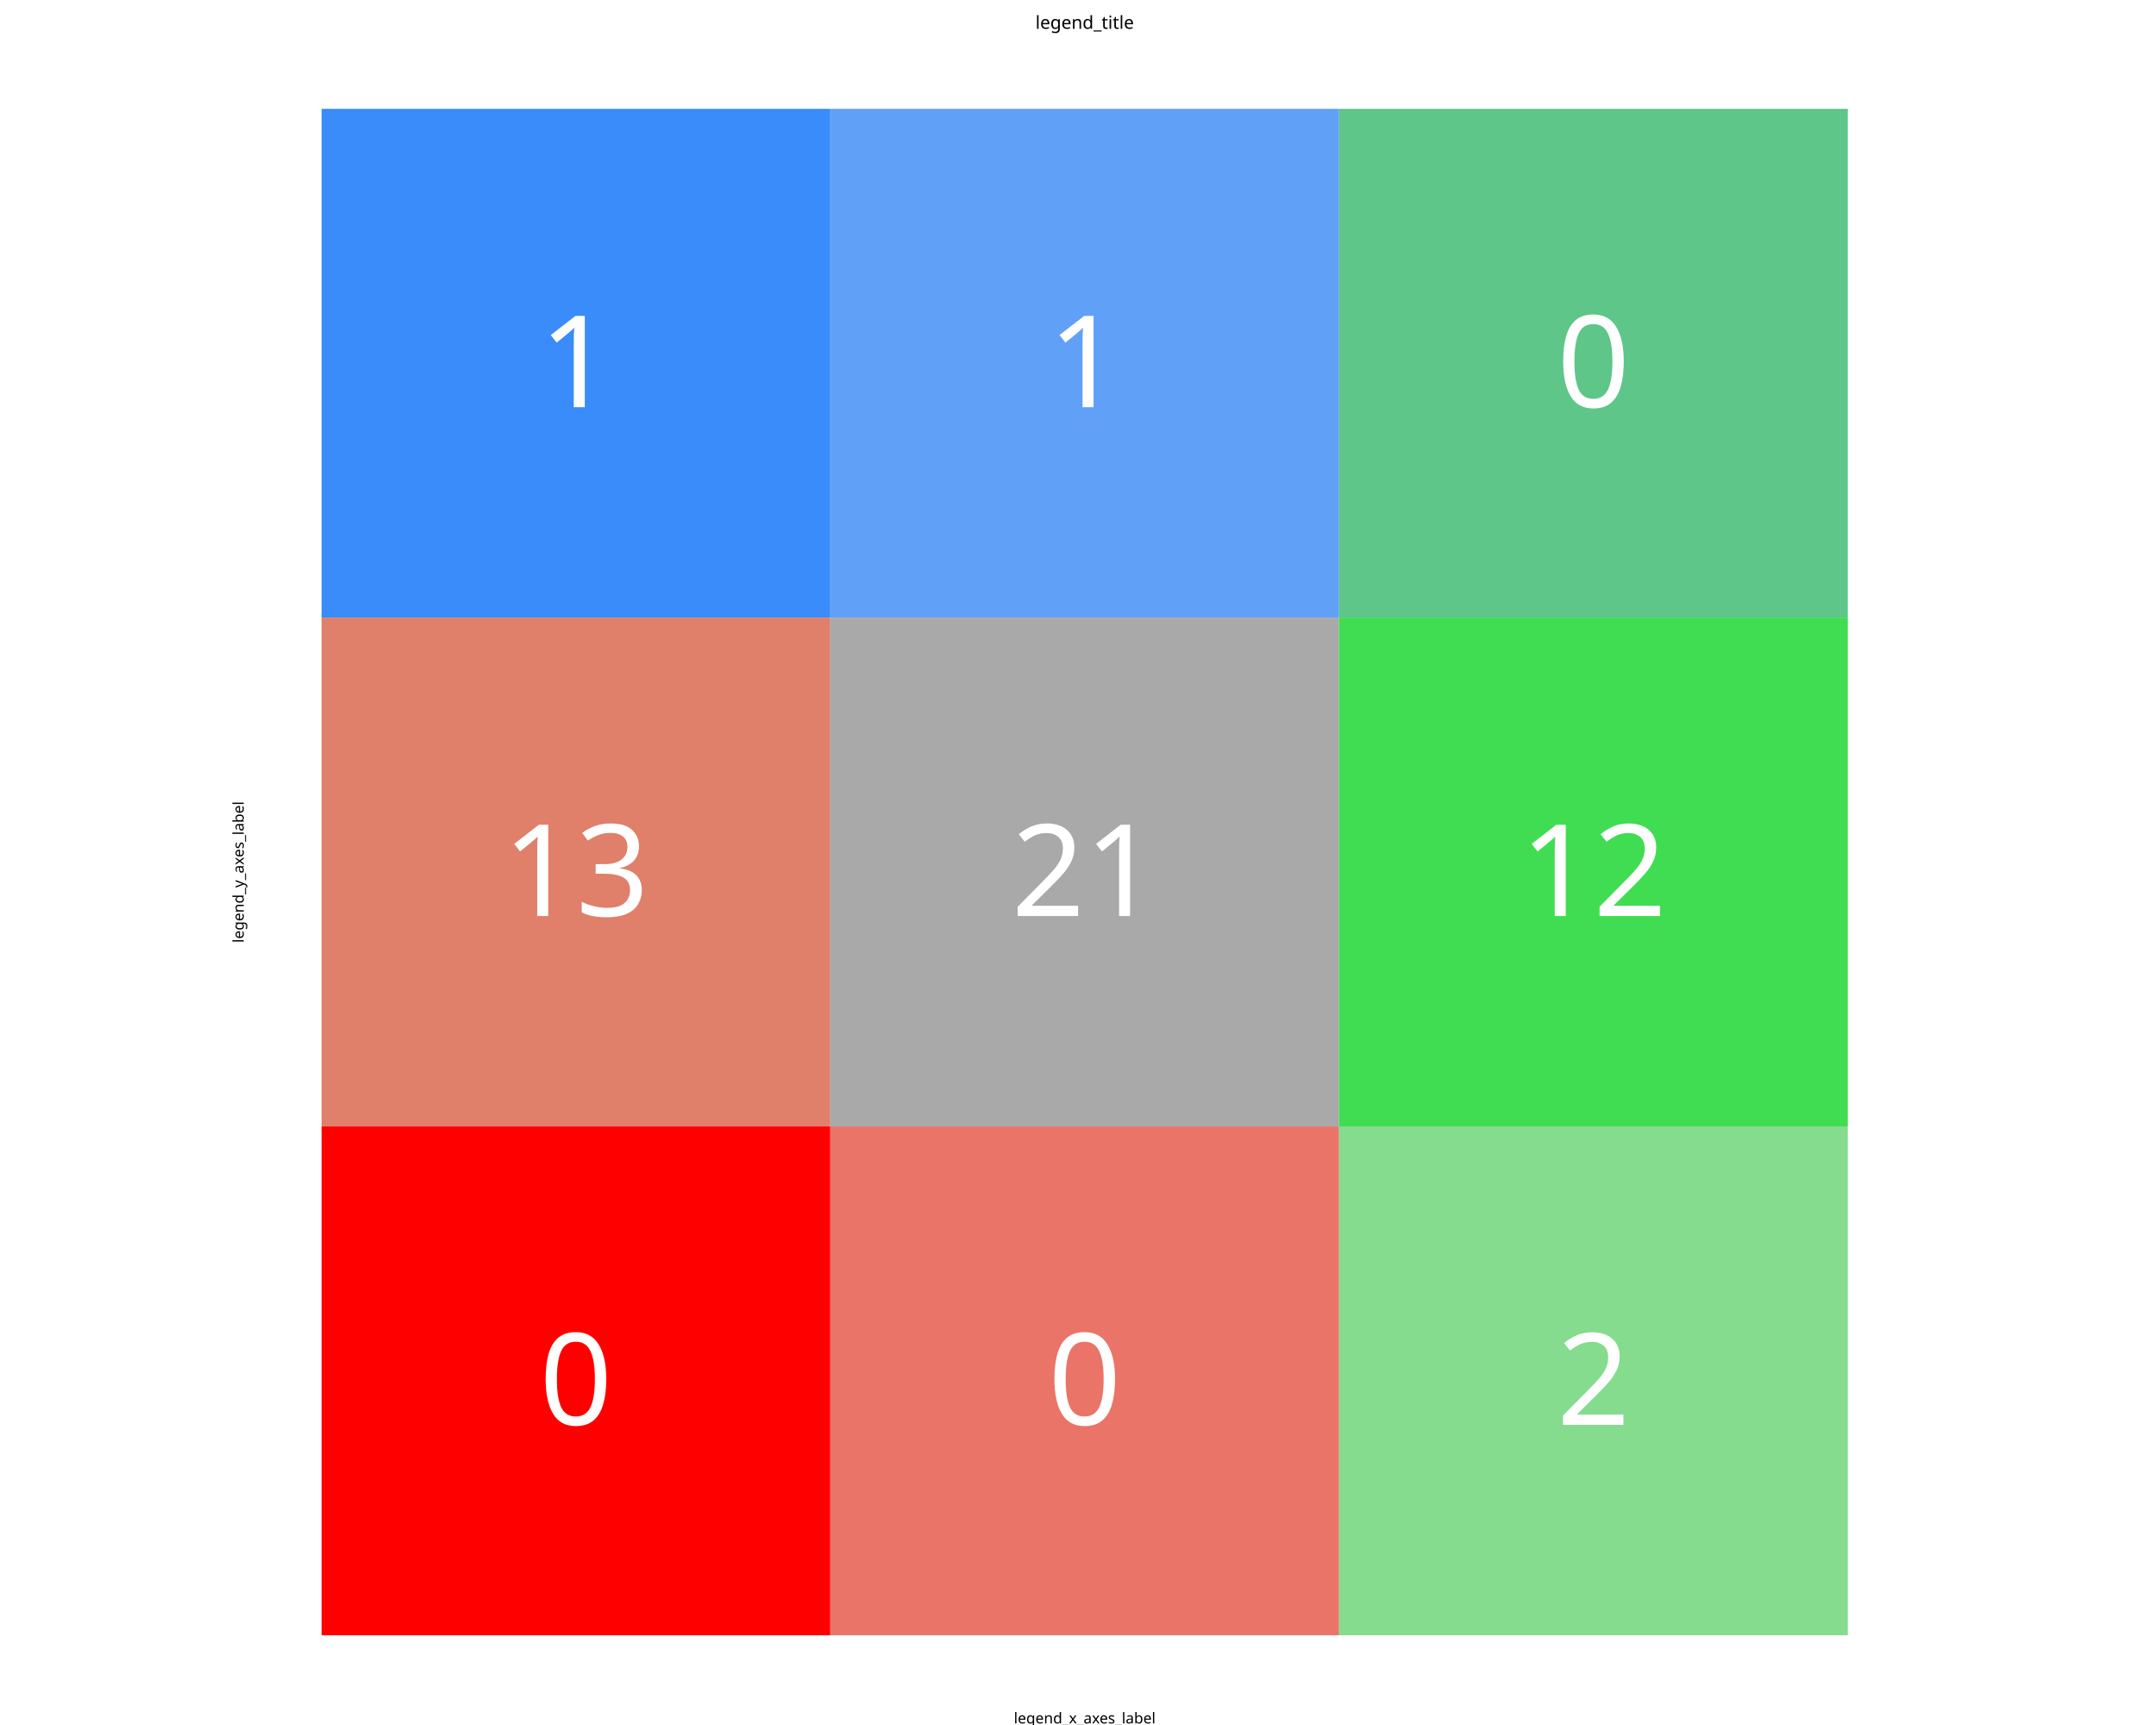
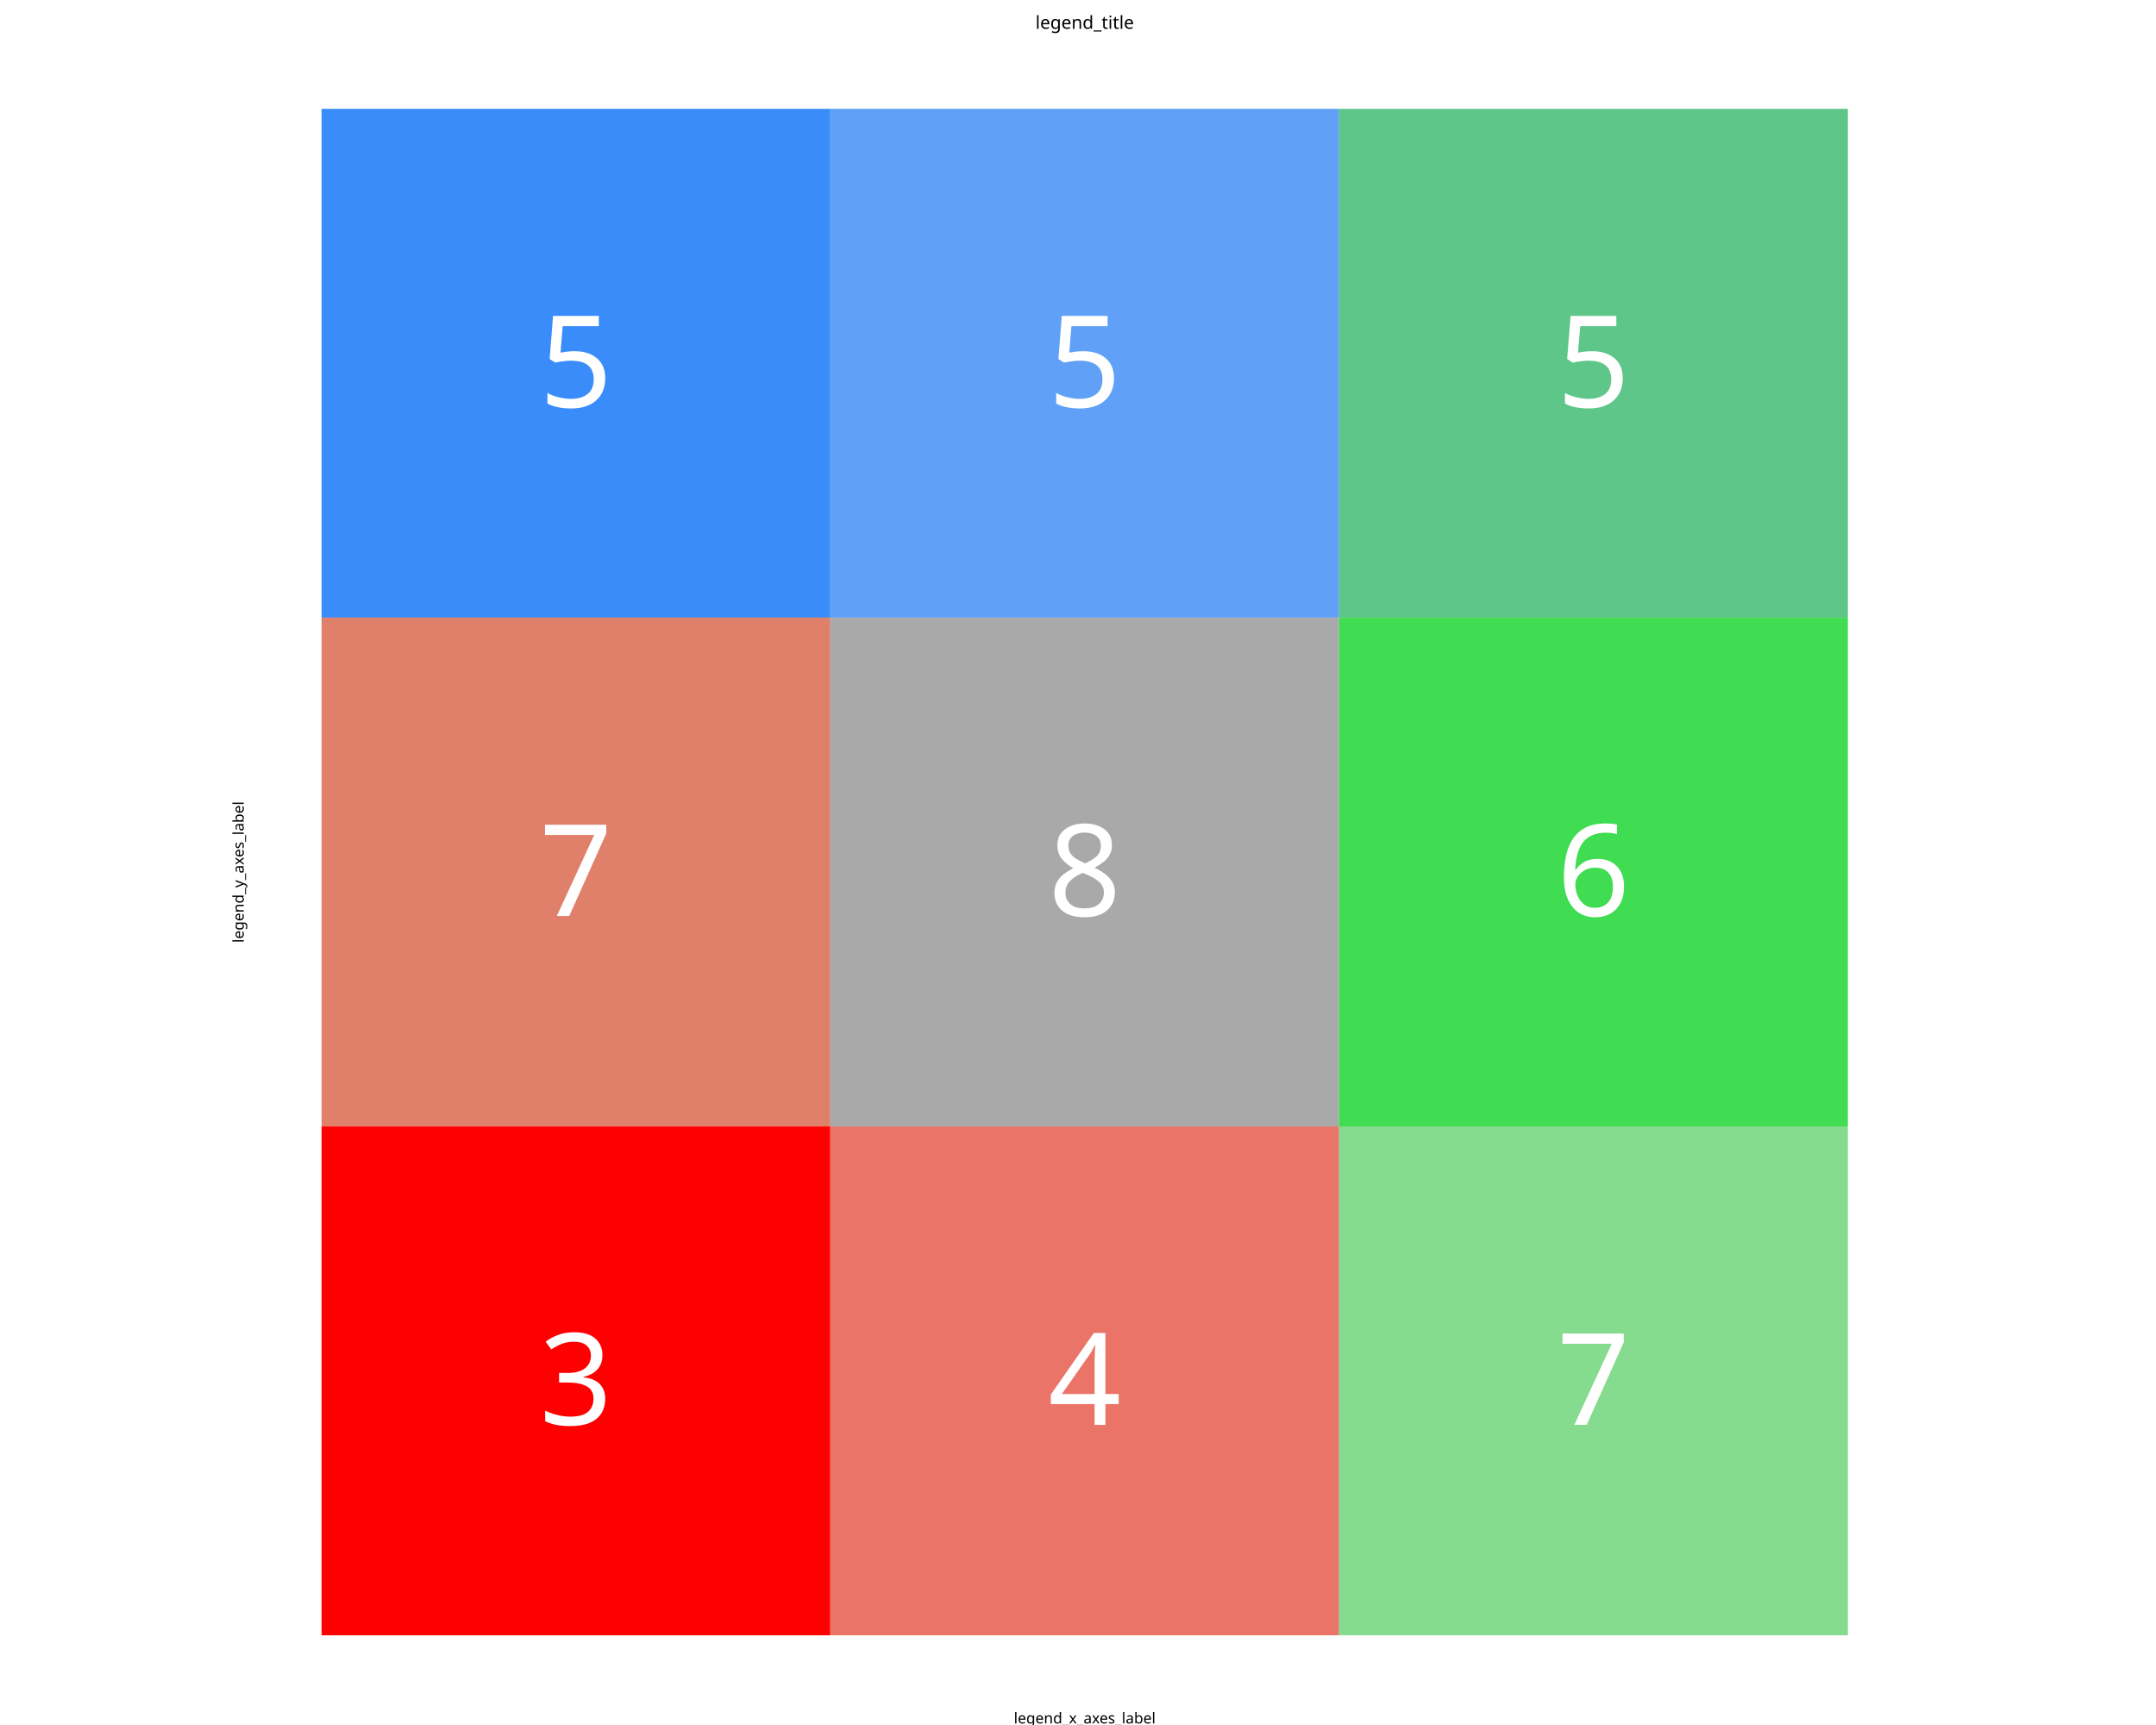
<svg xmlns="http://www.w3.org/2000/svg" class="svglite" data-engine-version="2.0" width="720.00pt" height="576.00pt" viewBox="0 0 720.00 576.00">
  <defs>
    <style type="text/css">
    .svglite line, .svglite polyline, .svglite polygon, .svglite path, .svglite rect, .svglite circle {
      fill: none;
      stroke: #000000;
      stroke-linecap: round;
      stroke-linejoin: round;
      stroke-miterlimit: 10.00;
    }
  </style>
  </defs>
  <rect width="100%" height="100%" style="stroke: none; fill: #FFFFFF;" />
  <defs>
    <clipPath id="cpMC4wMHw3MjAuMDB8MC4wMHw1NzYuMDA=">
      <rect x="0.00" y="0.00" width="720.00" height="576.00" />
    </clipPath>
  </defs>
  <g clip-path="url(#cpMC4wMHw3MjAuMDB8MC4wMHw1NzYuMDA=)">
</g>
  <defs>
    <clipPath id="cpNzcuNDN8NjQyLjU3fDAuMDB8NTc2LjAw">
      <rect x="77.43" y="0.00" width="565.15" height="576.00" />
    </clipPath>
  </defs>
  <g clip-path="url(#cpNzcuNDN8NjQyLjU3fDAuMDB8NTc2LjAw)">
    <rect x="77.43" y="0.00" width="565.15" height="576.00" style="stroke-width: 0.00; stroke: none;" />
  </g>
  <g clip-path="url(#cpMC4wMHw3MjAuMDB8MC4wMHw1NzYuMDA=)">
</g>
  <defs>
    <clipPath id="cpODEuOTF8NjQyLjU3fDEwLjg1fDU3MS41Mg==">
      <rect x="81.91" y="10.85" width="560.67" height="560.67" />
    </clipPath>
  </defs>
  <g clip-path="url(#cpODEuOTF8NjQyLjU3fDEwLjg1fDU3MS41Mg==)">
    <rect x="107.39" y="36.34" width="169.90" height="169.90" style="stroke-width: 0.43; stroke: none; stroke-linecap: butt; stroke-linejoin: miter; fill: #398CF9;" />
    <rect x="277.29" y="36.34" width="169.90" height="169.90" style="stroke-width: 0.43; stroke: none; stroke-linecap: butt; stroke-linejoin: miter; fill: #60A1F7;" />
    <rect x="447.19" y="36.34" width="169.90" height="169.90" style="stroke-width: 0.43; stroke: none; stroke-linecap: butt; stroke-linejoin: miter; fill: #5DC688;" />
    <rect x="107.39" y="206.24" width="169.90" height="169.90" style="stroke-width: 0.43; stroke: none; stroke-linecap: butt; stroke-linejoin: miter; fill: #E07F6A;" />
    <rect x="277.29" y="206.24" width="169.90" height="169.90" style="stroke-width: 0.43; stroke: none; stroke-linecap: butt; stroke-linejoin: miter; fill: #A9A9A9;" />
    <rect x="447.19" y="206.24" width="169.90" height="169.90" style="stroke-width: 0.43; stroke: none; stroke-linecap: butt; stroke-linejoin: miter; fill: #40DD52;" />
    <rect x="107.39" y="376.14" width="169.90" height="169.90" style="stroke-width: 0.43; stroke: none; stroke-linecap: butt; stroke-linejoin: miter; fill: #FF0000;" />
    <rect x="277.29" y="376.14" width="169.90" height="169.90" style="stroke-width: 0.43; stroke: none; stroke-linecap: butt; stroke-linejoin: miter; fill: #EA7467;" />
    <rect x="447.19" y="376.14" width="169.90" height="169.90" style="stroke-width: 0.43; stroke: none; stroke-linecap: butt; stroke-linejoin: miter; fill: #85DB8E;" />
-     <text x="192.34" y="135.97" text-anchor="middle" style="font-size: 42.68px; fill: #FFFFFF; font-family: sans;" textLength="23.74px" lengthAdjust="spacingAndGlyphs">1</text>
-     <text x="362.24" y="135.97" text-anchor="middle" style="font-size: 42.68px; fill: #FFFFFF; font-family: sans;" textLength="23.74px" lengthAdjust="spacingAndGlyphs">1</text>
-     <text x="532.14" y="135.97" text-anchor="middle" style="font-size: 42.68px; fill: #FFFFFF; font-family: sans;" textLength="23.74px" lengthAdjust="spacingAndGlyphs">0</text>
-     <text x="192.34" y="305.87" text-anchor="middle" style="font-size: 42.68px; fill: #FFFFFF; font-family: sans;" textLength="47.48px" lengthAdjust="spacingAndGlyphs">13</text>
-     <text x="362.24" y="305.87" text-anchor="middle" style="font-size: 42.68px; fill: #FFFFFF; font-family: sans;" textLength="47.48px" lengthAdjust="spacingAndGlyphs">21</text>
-     <text x="532.14" y="305.87" text-anchor="middle" style="font-size: 42.68px; fill: #FFFFFF; font-family: sans;" textLength="47.48px" lengthAdjust="spacingAndGlyphs">12</text>
-     <text x="192.34" y="475.77" text-anchor="middle" style="font-size: 42.68px; fill: #FFFFFF; font-family: sans;" textLength="23.74px" lengthAdjust="spacingAndGlyphs">0</text>
-     <text x="362.24" y="475.77" text-anchor="middle" style="font-size: 42.68px; fill: #FFFFFF; font-family: sans;" textLength="23.74px" lengthAdjust="spacingAndGlyphs">0</text>
-     <text x="532.14" y="475.77" text-anchor="middle" style="font-size: 42.68px; fill: #FFFFFF; font-family: sans;" textLength="23.74px" lengthAdjust="spacingAndGlyphs">2</text>
+     <text x="192.34" y="135.97" text-anchor="middle" style="font-size: 42.68px; fill: #FFFFFF; font-family: sans;" textLength="23.74px" lengthAdjust="spacingAndGlyphs">5</text>
+     <text x="362.24" y="135.97" text-anchor="middle" style="font-size: 42.68px; fill: #FFFFFF; font-family: sans;" textLength="23.74px" lengthAdjust="spacingAndGlyphs">5</text>
+     <text x="532.14" y="135.97" text-anchor="middle" style="font-size: 42.68px; fill: #FFFFFF; font-family: sans;" textLength="23.74px" lengthAdjust="spacingAndGlyphs">5</text>
+     <text x="192.34" y="305.87" text-anchor="middle" style="font-size: 42.68px; fill: #FFFFFF; font-family: sans;" textLength="23.74px" lengthAdjust="spacingAndGlyphs">7</text>
+     <text x="362.24" y="305.87" text-anchor="middle" style="font-size: 42.68px; fill: #FFFFFF; font-family: sans;" textLength="23.74px" lengthAdjust="spacingAndGlyphs">8</text>
+     <text x="532.14" y="305.87" text-anchor="middle" style="font-size: 42.68px; fill: #FFFFFF; font-family: sans;" textLength="23.74px" lengthAdjust="spacingAndGlyphs">6</text>
+     <text x="192.34" y="475.77" text-anchor="middle" style="font-size: 42.68px; fill: #FFFFFF; font-family: sans;" textLength="23.74px" lengthAdjust="spacingAndGlyphs">3</text>
+     <text x="362.24" y="475.77" text-anchor="middle" style="font-size: 42.68px; fill: #FFFFFF; font-family: sans;" textLength="23.74px" lengthAdjust="spacingAndGlyphs">4</text>
+     <text x="532.14" y="475.77" text-anchor="middle" style="font-size: 42.68px; fill: #FFFFFF; font-family: sans;" textLength="23.74px" lengthAdjust="spacingAndGlyphs">7</text>
  </g>
  <g clip-path="url(#cpMC4wMHw3MjAuMDB8MC4wMHw1NzYuMDA=)">
    <text x="362.24" y="575.48" text-anchor="middle" style="font-size: 5.00px; font-family: sans;" textLength="46.99px" lengthAdjust="spacingAndGlyphs">legend_x_axes_label</text>
    <text transform="translate(81.39,291.19) rotate(-90)" text-anchor="middle" style="font-size: 5.00px; font-family: sans;" textLength="46.99px" lengthAdjust="spacingAndGlyphs">legend_y_axes_label</text>
    <text x="362.24" y="9.61" text-anchor="middle" style="font-size: 6.00px; font-family: sans;" textLength="30.69px" lengthAdjust="spacingAndGlyphs">legend_title</text>
  </g>
</svg>
